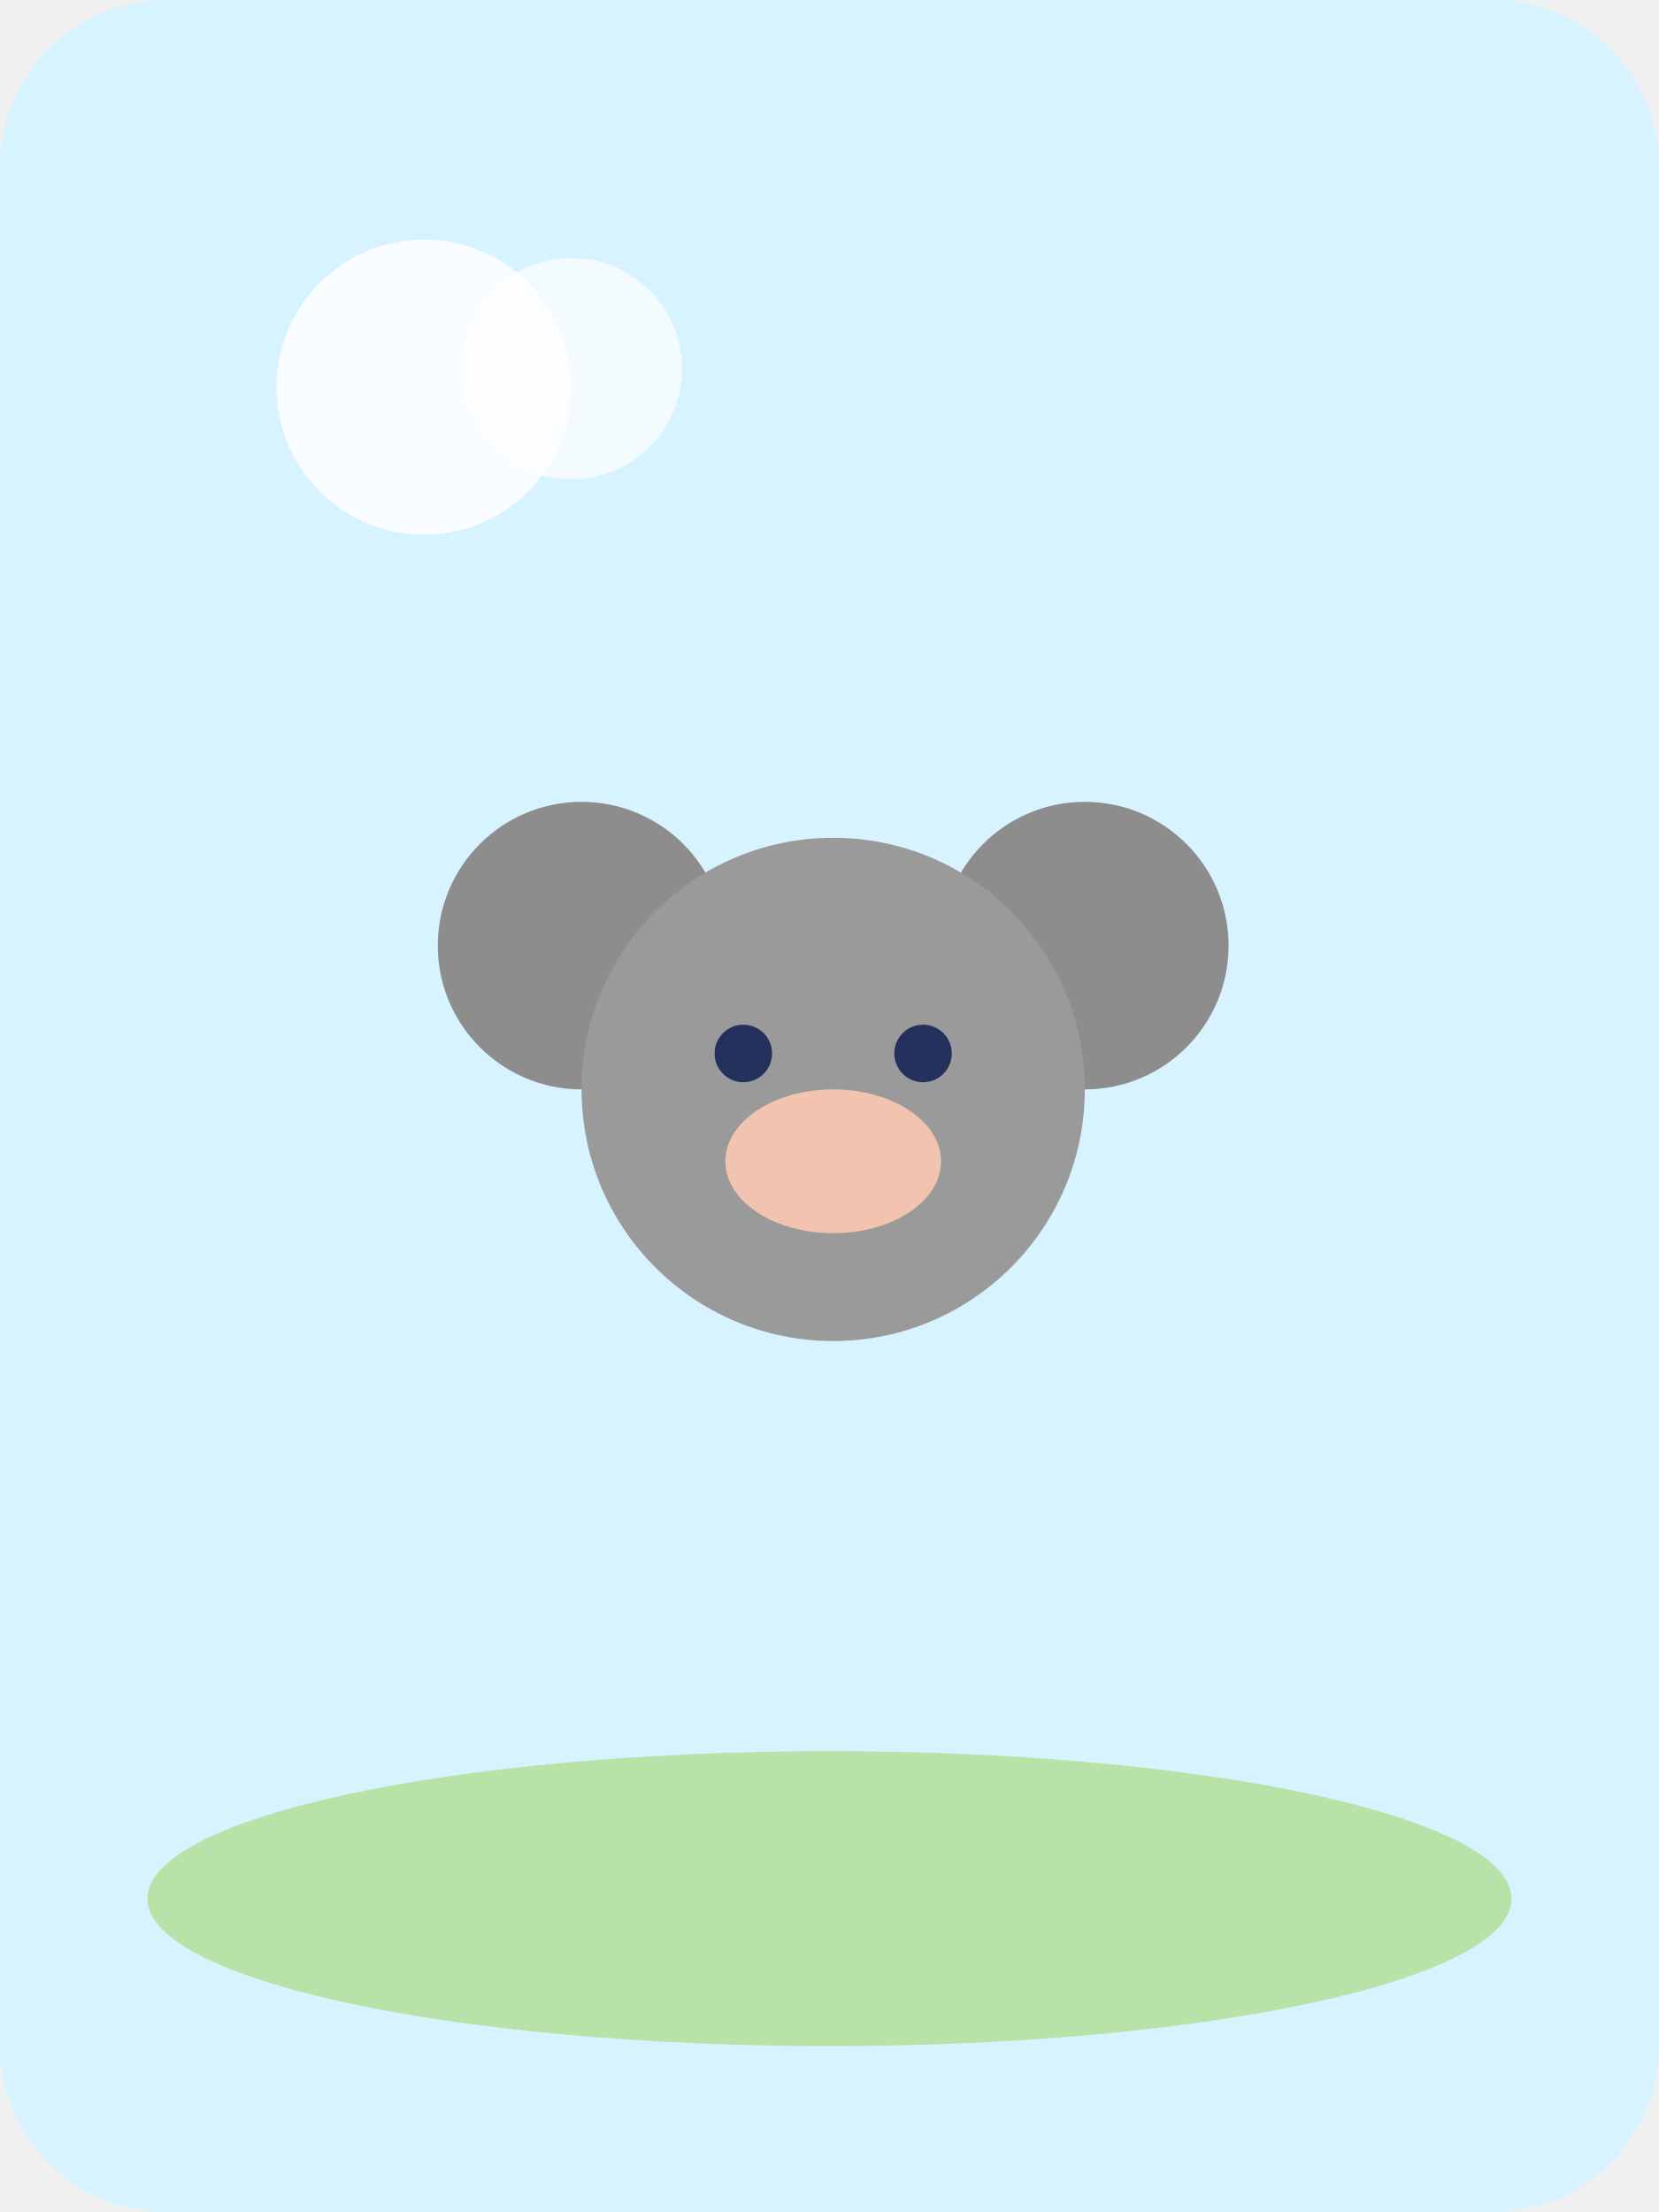
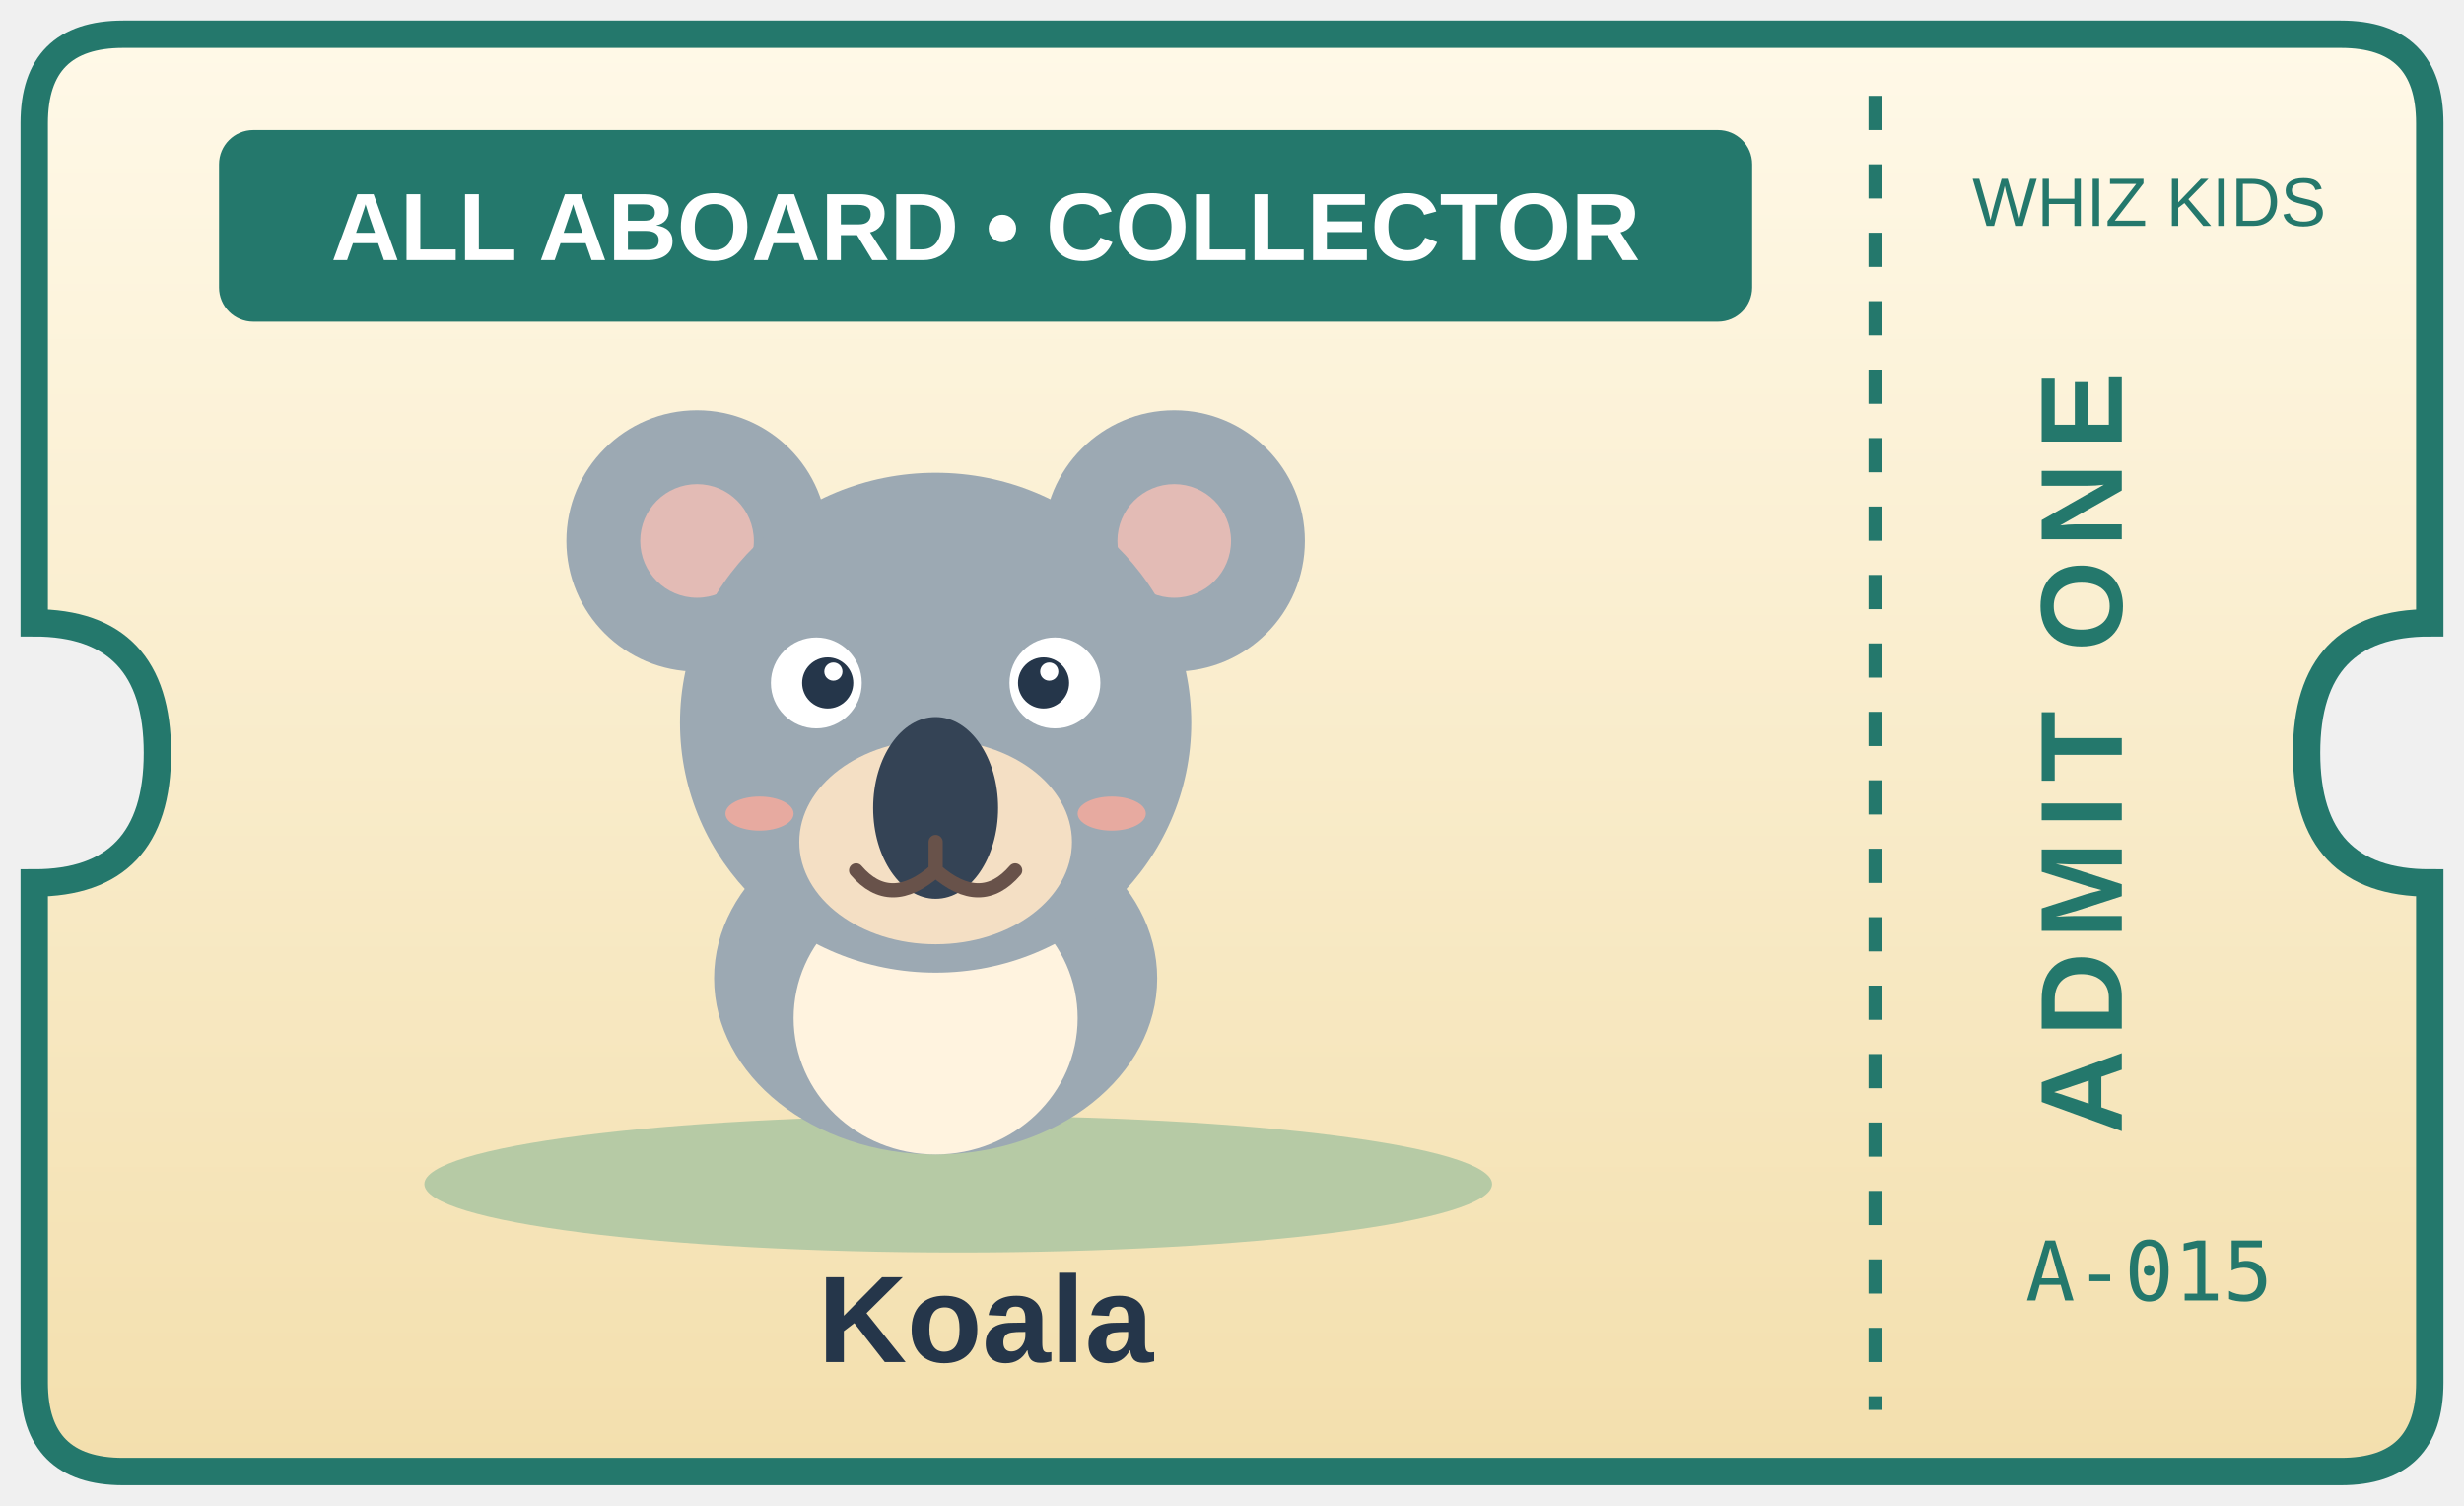
- <svg xmlns="http://www.w3.org/2000/svg" viewBox="0 0 180 240">
-   <rect width="180" height="240" rx="18" fill="#d7f3ff" />
-   <circle cx="46" cy="42" r="16" fill="#fff" opacity=".85" />
-   <circle cx="62" cy="40" r="12" fill="#fff" opacity=".7" />
-   <ellipse cx="90" cy="206" rx="74" ry="16" fill="#b7e3a8" />
-   <g transform="translate(28,48) scale(1.95)">
-     <circle cx="18" cy="28" r="8" fill="#8d8d8d" />
-     <circle cx="46" cy="28" r="8" fill="#8d8d8d" />
-     <circle cx="32" cy="36" r="14" fill="#9a9a9a" />
-     <ellipse cx="32" cy="40" rx="6" ry="4" fill="#f2c4b0" />
-     <circle cx="27" cy="34" r="1.6" fill="#24315c" />
-     <circle cx="37" cy="34" r="1.6" fill="#24315c" />
+ <svg xmlns="http://www.w3.org/2000/svg" viewBox="0 0 360 220">
+   <defs>
+     <linearGradient id="paper" x2="0" y2="1">
+       <stop stop-color="#fff9e8" />
+       <stop offset="1" stop-color="#f3dfad" />
+     </linearGradient>
+   </defs>
+   <path d="M18 5H342Q355 5 355 18V91Q337 91 337 110Q337 129 355 129V202Q355 215 342 215H18Q5 215 5 202V129Q23 129 23 110Q23 91 5 91V18Q5 5 18 5Z" fill="url(#paper)" stroke="#24786c" stroke-width="4" />
+   <path d="M274 14V206" stroke="#24786c" stroke-width="2" stroke-dasharray="5 5" />
+   <rect x="32" y="19" width="224" height="28" rx="5" fill="#24786c" />
+   <text x="144" y="38" text-anchor="middle" font-family="Arial,sans-serif" font-weight="bold" font-size="14" fill="white">ALL ABOARD • COLLECTOR</text>
+   <ellipse cx="140" cy="173" rx="78" ry="10" fill="#b6caa5" />
+   <g transform="translate(62,45) scale(.83)">
+     <ellipse cx="90" cy="118" rx="39" ry="31" fill="#9ca9b3" />
+     <ellipse cx="90" cy="125" rx="25" ry="24" fill="#fff3df" />
+     <circle cx="48" cy="41" r="23" fill="#9ca9b3" />
+     <circle cx="132" cy="41" r="23" fill="#9ca9b3" />
+     <circle cx="48" cy="41" r="10" fill="#e3bbb5" />
+     <circle cx="132" cy="41" r="10" fill="#e3bbb5" />
+     <ellipse cx="90" cy="73" rx="45" ry="44" fill="#9ca9b3" />
+     <ellipse cx="90" cy="94" rx="24" ry="18" fill="#f4dfc4" />
+     <circle cx="69" cy="66" r="8" fill="#fff" />
+     <circle cx="111" cy="66" r="8" fill="#fff" />
+     <circle cx="71" cy="66" r="4.5" fill="#25364a" />
+     <circle cx="109" cy="66" r="4.5" fill="#25364a" />
+     <circle cx="72" cy="64" r="1.6" fill="#fff" />
+     <circle cx="110" cy="64" r="1.6" fill="#fff" />
+     <ellipse cx="90" cy="88" rx="11" ry="16" fill="#344355" />
+     <path d="M90 94L90 99Q82 106 76 99M90 99Q98 106 104 99" fill="none" stroke="#68524a" stroke-width="2.5" stroke-linecap="round" />
+     <ellipse cx="59" cy="89" rx="6" ry="3" fill="#e7aaa0" />
+     <ellipse cx="121" cy="89" rx="6" ry="3" fill="#e7aaa0" />
  </g>
+   <text x="144" y="199" text-anchor="middle" font-family="Arial,sans-serif" font-weight="bold" font-size="18" fill="#25364a">Koala</text>
+   <text transform="translate(310,110) rotate(-90)" text-anchor="middle" font-family="Arial,sans-serif" font-weight="bold" font-size="17" letter-spacing="2" fill="#24786c">ADMIT ONE</text>
+   <text x="314" y="190" text-anchor="middle" font-family="monospace" font-size="12" fill="#24786c">A-015</text>
+   <text x="314" y="33" text-anchor="middle" font-family="Arial" font-size="10" fill="#24786c">WHIZ KIDS</text>
</svg>
